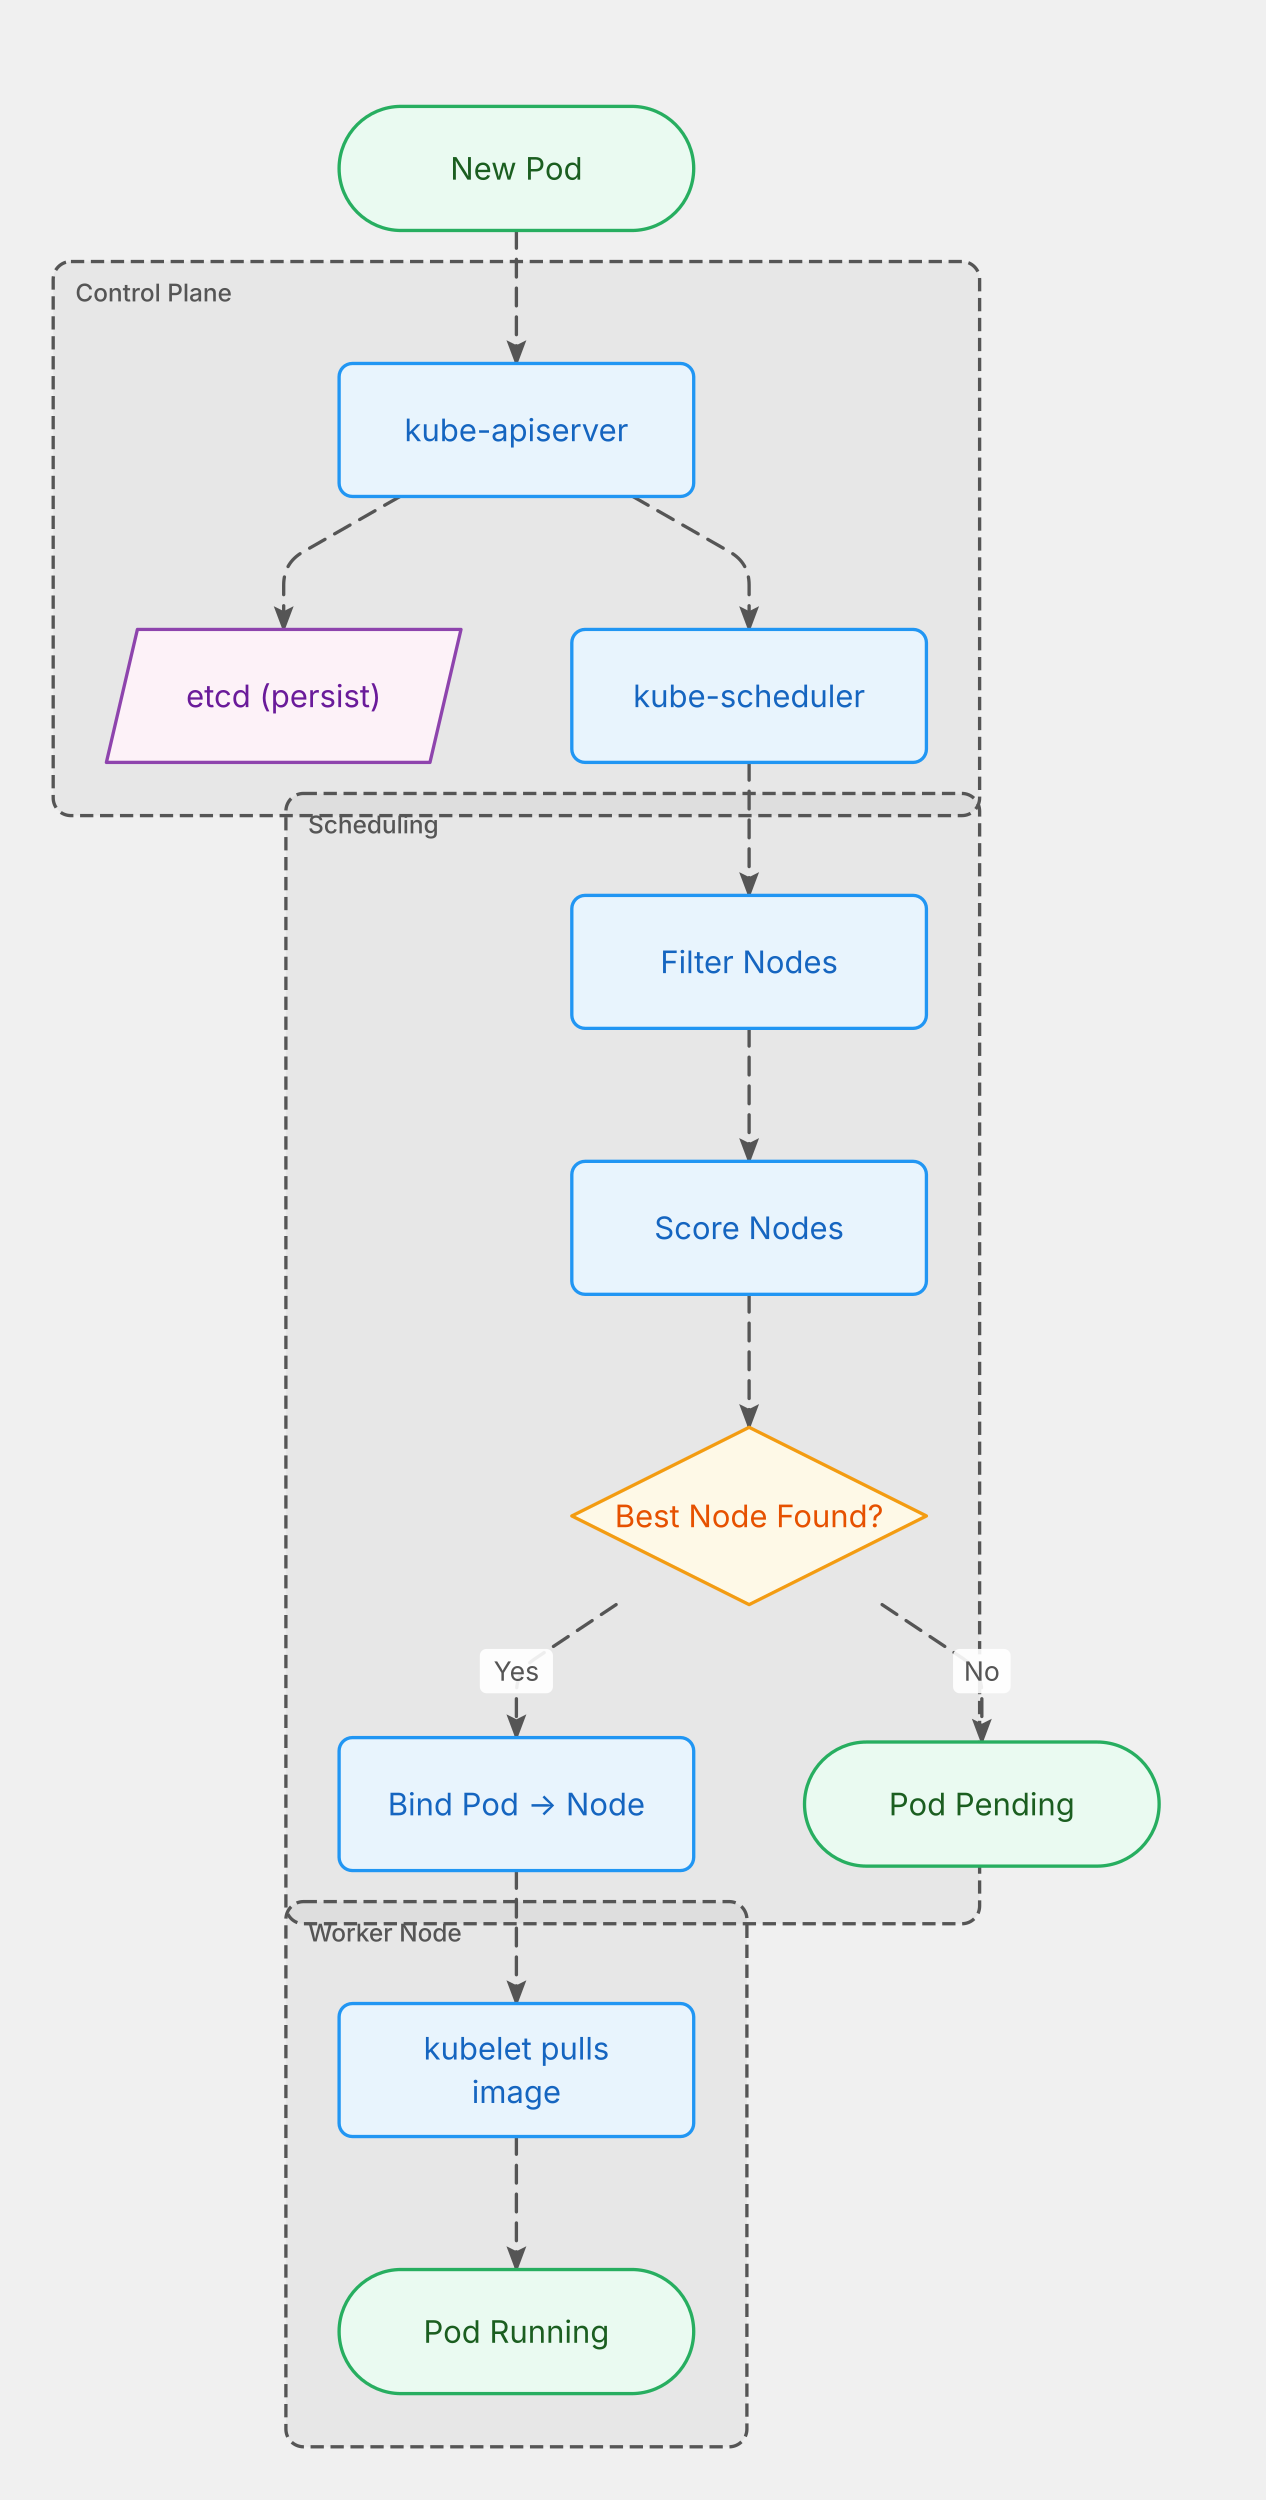
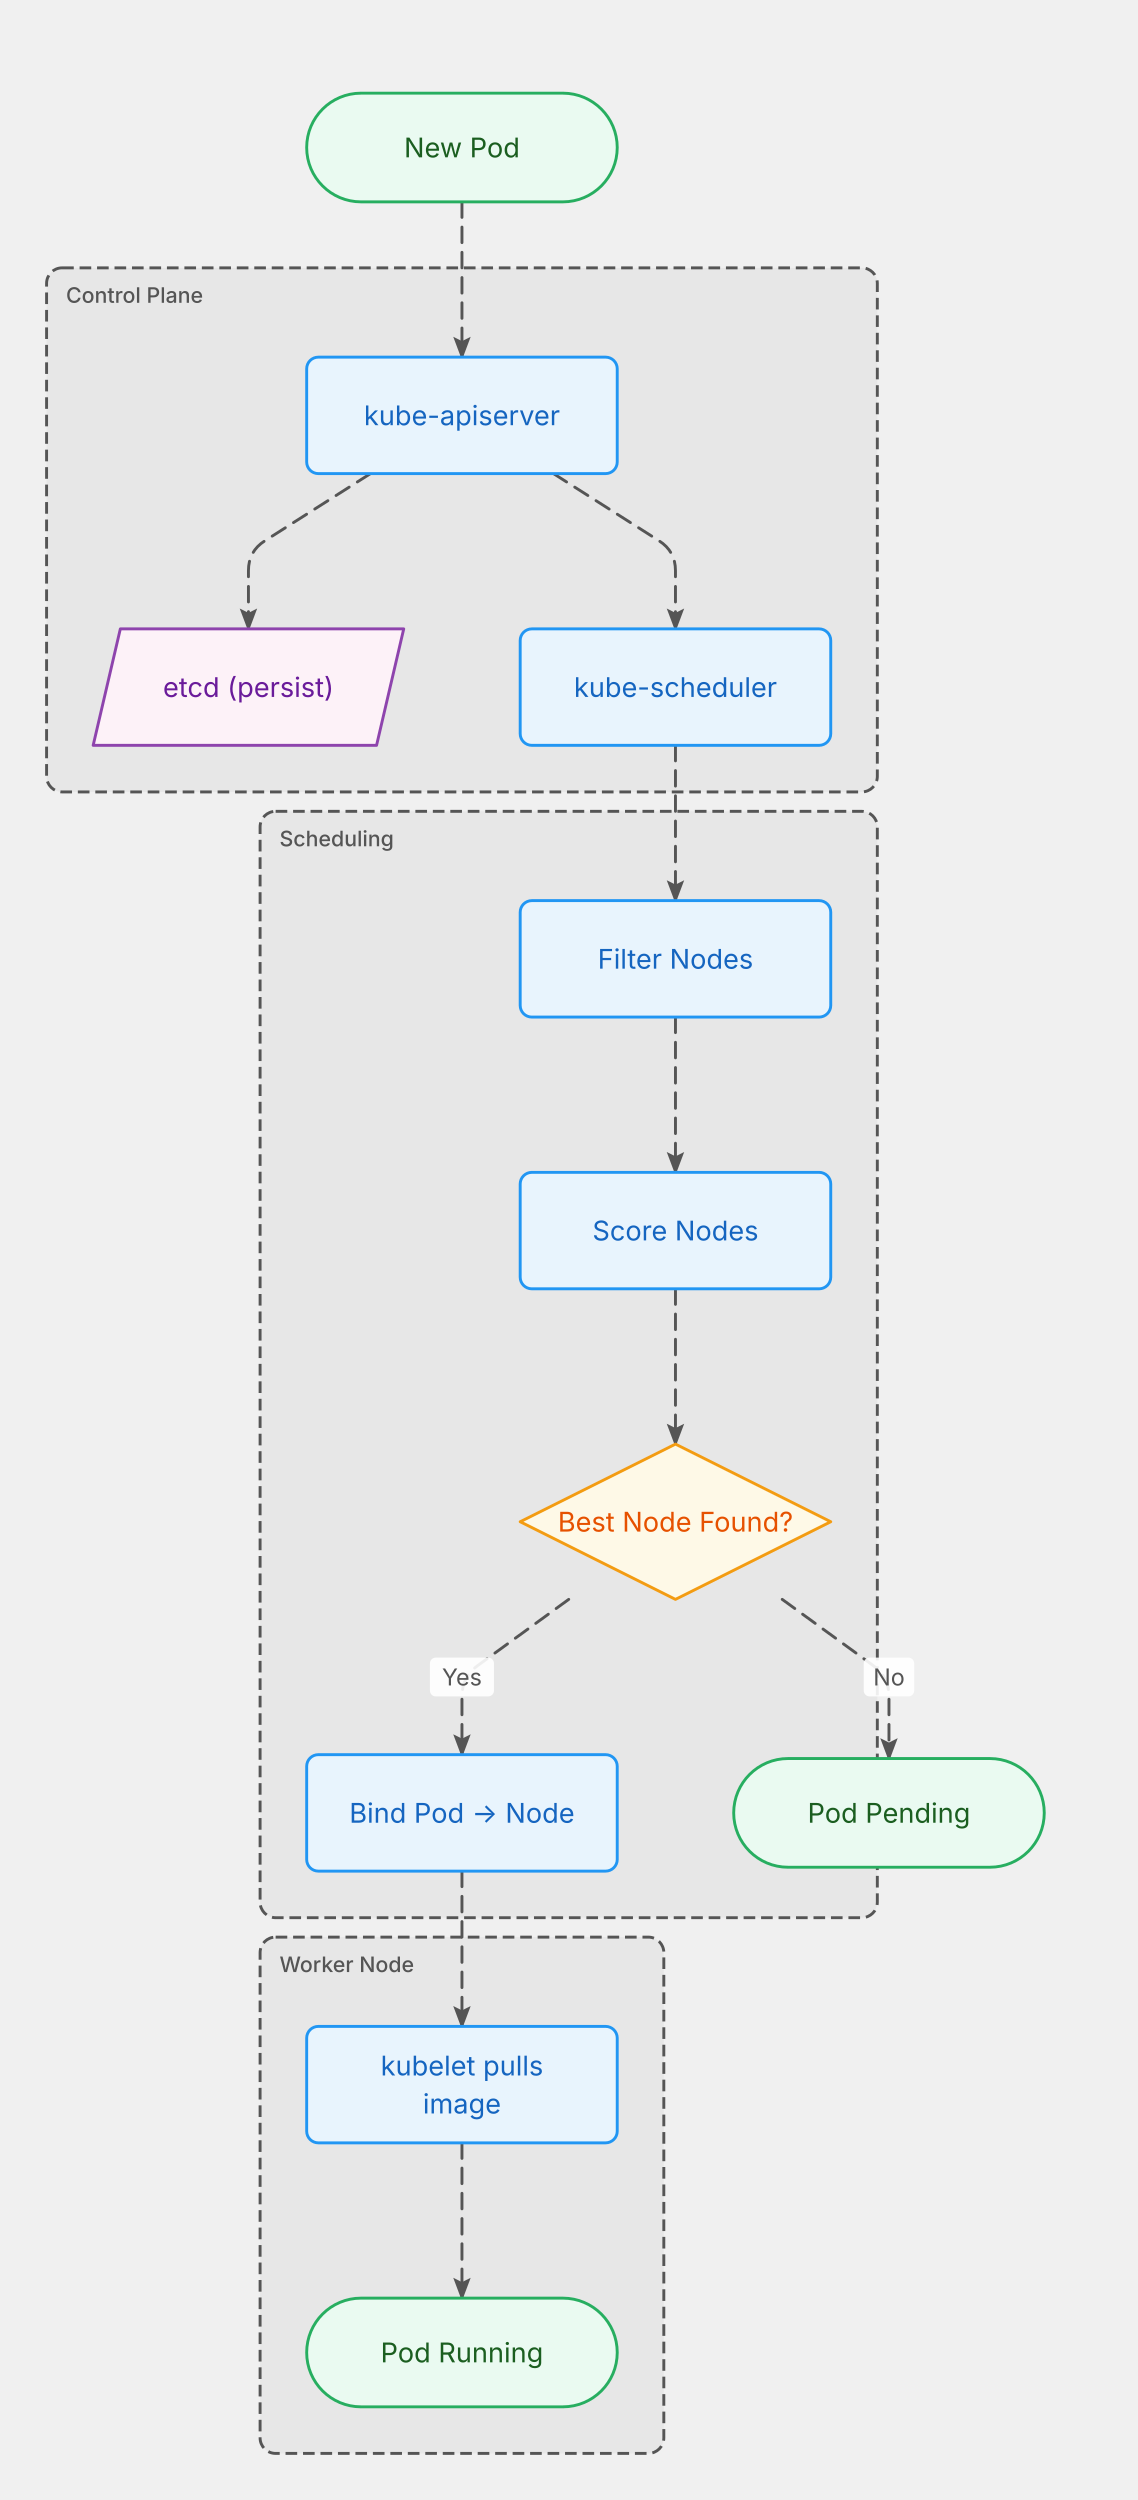
- <svg xmlns="http://www.w3.org/2000/svg" width="571" height="1128" viewBox="-28 -28 571 1128">
+ <svg xmlns="http://www.w3.org/2000/svg" width="586" height="1288" viewBox="-28 -28 586 1288">
  <defs>
    <marker id="arrowhead" markerWidth="8" markerHeight="6" refX="7" refY="3" orient="auto" markerUnits="strokeWidth">
      <polygon points="0 0, 8 3, 0 6, 1.5 3" fill="#555555" />
    </marker>
    <style>
      @keyframes ai-fc-flow { to { stroke-dashoffset: -26; } }
      .ai-fc-edge { animation: ai-fc-flow 1.2s linear infinite; }
    </style>
  </defs>
  <g class="flowchart">
    <g class="group" data-id="control">
-       <rect x="-4" y="90" width="418" height="250" rx="8" fill="rgba(85,85,85,0.06)" stroke="#555555" stroke-width="1.5" stroke-dasharray="6 3" />
-       <text x="6" y="108" font-family="Inter, system-ui, -apple-system, sans-serif" font-size="11" fill="#555555" font-weight="500">Control Plane</text>
+       <rect x="-4" y="110" width="428" height="270" rx="8" fill="rgba(85,85,85,0.06)" stroke="#555555" stroke-width="1.5" stroke-dasharray="6 3" />
+       <text x="6" y="128" font-family="Inter, system-ui, -apple-system, sans-serif" font-size="11" fill="#555555" font-weight="500">Control Plane</text>
    </g>
    <g class="group" data-id="sched">
-       <rect x="101" y="330" width="313" height="510" rx="8" fill="rgba(85,85,85,0.06)" stroke="#555555" stroke-width="1.5" stroke-dasharray="6 3" />
-       <text x="111" y="348" font-family="Inter, system-ui, -apple-system, sans-serif" font-size="11" fill="#555555" font-weight="500">Scheduling</text>
+       <rect x="106" y="390" width="318" height="570" rx="8" fill="rgba(85,85,85,0.06)" stroke="#555555" stroke-width="1.5" stroke-dasharray="6 3" />
+       <text x="116" y="408" font-family="Inter, system-ui, -apple-system, sans-serif" font-size="11" fill="#555555" font-weight="500">Scheduling</text>
    </g>
    <g class="group" data-id="node">
-       <rect x="101" y="830" width="208" height="246" rx="8" fill="rgba(85,85,85,0.06)" stroke="#555555" stroke-width="1.5" stroke-dasharray="6 3" />
-       <text x="111" y="848" font-family="Inter, system-ui, -apple-system, sans-serif" font-size="11" fill="#555555" font-weight="500">Worker Node</text>
+       <rect x="106" y="970" width="208" height="266" rx="8" fill="rgba(85,85,85,0.06)" stroke="#555555" stroke-width="1.5" stroke-dasharray="6 3" />
+       <text x="116" y="988" font-family="Inter, system-ui, -apple-system, sans-serif" font-size="11" fill="#555555" font-weight="500">Worker Node</text>
    </g>
    <g class="edge" data-from="pod" data-to="apiserver">
-       <path d="M205,76 L205,96 Q205,106 205,116 L205,136" fill="none" stroke="#555555" stroke-width="1.5" stroke-linecap="round" stroke-linejoin="round" stroke-dasharray="8 5" class="ai-fc-edge" marker-end="url(#arrowhead)" />
+       <path d="M210,76 L210,106 Q210,116 210,126 L210,156" fill="none" stroke="#555555" stroke-width="1.5" stroke-linecap="round" stroke-linejoin="round" stroke-dasharray="8 5" class="ai-fc-edge" marker-end="url(#arrowhead)" />
    </g>
    <g class="edge" data-from="apiserver" data-to="etcd">
-       <path d="M152.5,196 L108.682,221.039 Q100,226 100,236 L100,256" fill="none" stroke="#555555" stroke-width="1.5" stroke-linecap="round" stroke-linejoin="round" stroke-dasharray="8 5" class="ai-fc-edge" marker-end="url(#arrowhead)" />
+       <path d="M162.857,216 L108.437,250.631 Q100,256 100,266 L100,296" fill="none" stroke="#555555" stroke-width="1.5" stroke-linecap="round" stroke-linejoin="round" stroke-dasharray="8 5" class="ai-fc-edge" marker-end="url(#arrowhead)" />
    </g>
    <g class="edge" data-from="apiserver" data-to="scheduler">
-       <path d="M257.5,196 L301.318,221.039 Q310,226 310,236 L310,256" fill="none" stroke="#555555" stroke-width="1.5" stroke-linecap="round" stroke-linejoin="round" stroke-dasharray="8 5" class="ai-fc-edge" marker-end="url(#arrowhead)" />
+       <path d="M257.143,216 L311.563,250.631 Q320,256 320,266 L320,296" fill="none" stroke="#555555" stroke-width="1.5" stroke-linecap="round" stroke-linejoin="round" stroke-dasharray="8 5" class="ai-fc-edge" marker-end="url(#arrowhead)" />
    </g>
    <g class="edge" data-from="scheduler" data-to="filter">
-       <path d="M310,316 L310,336 Q310,346 310,356 L310,376" fill="none" stroke="#555555" stroke-width="1.5" stroke-linecap="round" stroke-linejoin="round" stroke-dasharray="8 5" class="ai-fc-edge" marker-end="url(#arrowhead)" />
+       <path d="M320,356 L320,386 Q320,396 320,406 L320,436" fill="none" stroke="#555555" stroke-width="1.5" stroke-linecap="round" stroke-linejoin="round" stroke-dasharray="8 5" class="ai-fc-edge" marker-end="url(#arrowhead)" />
    </g>
    <g class="edge" data-from="filter" data-to="score">
-       <path d="M310,436 L310,456 Q310,466 310,476 L310,496" fill="none" stroke="#555555" stroke-width="1.5" stroke-linecap="round" stroke-linejoin="round" stroke-dasharray="8 5" class="ai-fc-edge" marker-end="url(#arrowhead)" />
+       <path d="M320,496 L320,526 Q320,536 320,546 L320,576" fill="none" stroke="#555555" stroke-width="1.5" stroke-linecap="round" stroke-linejoin="round" stroke-dasharray="8 5" class="ai-fc-edge" marker-end="url(#arrowhead)" />
    </g>
    <g class="edge" data-from="score" data-to="best_node">
-       <path d="M310,556 L310,576 Q310,586 310,596 L310,616" fill="none" stroke="#555555" stroke-width="1.5" stroke-linecap="round" stroke-linejoin="round" stroke-dasharray="8 5" class="ai-fc-edge" marker-end="url(#arrowhead)" />
+       <path d="M320,636 L320,666 Q320,676 320,686 L320,716" fill="none" stroke="#555555" stroke-width="1.5" stroke-linecap="round" stroke-linejoin="round" stroke-dasharray="8 5" class="ai-fc-edge" marker-end="url(#arrowhead)" />
    </g>
    <g class="edge" data-from="best_node" data-to="bind">
-       <path d="M250,696 L213.321,720.453 Q205,726 205,736 L205,756" fill="none" stroke="#555555" stroke-width="1.5" stroke-linecap="round" stroke-linejoin="round" stroke-dasharray="8 5" class="ai-fc-edge" marker-end="url(#arrowhead)" />
-       <rect x="188.5" y="716" width="33" height="20" fill="white" rx="3" opacity="0.9" />
-       <text x="205" y="726" text-anchor="middle" dominant-baseline="middle" font-family="Inter, system-ui, -apple-system, sans-serif" font-size="12" fill="#555555">Yes</text>
+       <path d="M265,796 L218.087,830.118 Q210,836 210,846 L210,876" fill="none" stroke="#555555" stroke-width="1.5" stroke-linecap="round" stroke-linejoin="round" stroke-dasharray="8 5" class="ai-fc-edge" marker-end="url(#arrowhead)" />
+       <rect x="193.5" y="826" width="33" height="20" fill="white" rx="3" opacity="0.9" />
+       <text x="210" y="836" text-anchor="middle" dominant-baseline="middle" font-family="Inter, system-ui, -apple-system, sans-serif" font-size="12" fill="#555555">Yes</text>
    </g>
    <g class="edge" data-from="best_node" data-to="pending">
-       <path d="M370,696 L406.679,720.453 Q415,726 415,736 L415,758" fill="none" stroke="#555555" stroke-width="1.5" stroke-linecap="round" stroke-linejoin="round" stroke-dasharray="8 5" class="ai-fc-edge" marker-end="url(#arrowhead)" />
-       <rect x="402" y="716" width="26" height="20" fill="white" rx="3" opacity="0.9" />
-       <text x="415" y="726" text-anchor="middle" dominant-baseline="middle" font-family="Inter, system-ui, -apple-system, sans-serif" font-size="12" fill="#555555">No</text>
+       <path d="M375,796 L421.913,830.118 Q430,836 430,846 L430,878" fill="none" stroke="#555555" stroke-width="1.5" stroke-linecap="round" stroke-linejoin="round" stroke-dasharray="8 5" class="ai-fc-edge" marker-end="url(#arrowhead)" />
+       <rect x="417" y="826" width="26" height="20" fill="white" rx="3" opacity="0.9" />
+       <text x="430" y="836" text-anchor="middle" dominant-baseline="middle" font-family="Inter, system-ui, -apple-system, sans-serif" font-size="12" fill="#555555">No</text>
    </g>
    <g class="edge" data-from="bind" data-to="kubelet">
-       <path d="M205,816 L205,836 Q205,846 205,856 L205,876" fill="none" stroke="#555555" stroke-width="1.5" stroke-linecap="round" stroke-linejoin="round" stroke-dasharray="8 5" class="ai-fc-edge" marker-end="url(#arrowhead)" />
+       <path d="M210,936 L210,966 Q210,976 210,986 L210,1016" fill="none" stroke="#555555" stroke-width="1.5" stroke-linecap="round" stroke-linejoin="round" stroke-dasharray="8 5" class="ai-fc-edge" marker-end="url(#arrowhead)" />
    </g>
    <g class="edge" data-from="kubelet" data-to="running">
-       <path d="M205,936 L205,956 Q205,966 205,976 L205,996" fill="none" stroke="#555555" stroke-width="1.5" stroke-linecap="round" stroke-linejoin="round" stroke-dasharray="8 5" class="ai-fc-edge" marker-end="url(#arrowhead)" />
+       <path d="M210,1076 L210,1106 Q210,1116 210,1126 L210,1156" fill="none" stroke="#555555" stroke-width="1.5" stroke-linecap="round" stroke-linejoin="round" stroke-dasharray="8 5" class="ai-fc-edge" marker-end="url(#arrowhead)" />
    </g>
    <g class="node node-terminal" data-id="pod">
-       <rect x="125" y="20" width="160" height="56" rx="28" ry="28" fill="#eafaf1" stroke="#27ae60" stroke-width="1.5" />
-       <text x="205" y="48" text-anchor="middle" dominant-baseline="middle" font-family="Inter, system-ui, -apple-system, sans-serif" font-size="14" fill="#1b5e20">New Pod</text>
+       <rect x="130" y="20" width="160" height="56" rx="28" ry="28" fill="#eafaf1" stroke="#27ae60" stroke-width="1.5" />
+       <text x="210" y="48" text-anchor="middle" dominant-baseline="middle" font-family="Inter, system-ui, -apple-system, sans-serif" font-size="14" fill="#1b5e20">New Pod</text>
    </g>
    <g class="node node-process" data-id="apiserver">
-       <rect x="125" y="136" width="160" height="60" rx="6" ry="6" fill="#e8f4fd" stroke="#2196f3" stroke-width="1.5" />
-       <text x="205" y="166" text-anchor="middle" dominant-baseline="middle" font-family="Inter, system-ui, -apple-system, sans-serif" font-size="14" fill="#1565c0">kube-apiserver</text>
+       <rect x="130" y="156" width="160" height="60" rx="6" ry="6" fill="#e8f4fd" stroke="#2196f3" stroke-width="1.5" />
+       <text x="210" y="186" text-anchor="middle" dominant-baseline="middle" font-family="Inter, system-ui, -apple-system, sans-serif" font-size="14" fill="#1565c0">kube-apiserver</text>
    </g>
    <g class="node node-io" data-id="etcd">
-       <polygon points="34,256 180,256 166,316 20,316" fill="#fdf2f8" stroke="#8e44ad" stroke-width="1.5" stroke-linejoin="round" />
-       <text x="100" y="286" text-anchor="middle" dominant-baseline="middle" font-family="Inter, system-ui, -apple-system, sans-serif" font-size="14" fill="#6a1b9a">etcd (persist)</text>
+       <polygon points="34,296 180,296 166,356 20,356" fill="#fdf2f8" stroke="#8e44ad" stroke-width="1.5" stroke-linejoin="round" />
+       <text x="100" y="326" text-anchor="middle" dominant-baseline="middle" font-family="Inter, system-ui, -apple-system, sans-serif" font-size="14" fill="#6a1b9a">etcd (persist)</text>
    </g>
    <g class="node node-process" data-id="scheduler">
-       <rect x="230" y="256" width="160" height="60" rx="6" ry="6" fill="#e8f4fd" stroke="#2196f3" stroke-width="1.5" />
-       <text x="310" y="286" text-anchor="middle" dominant-baseline="middle" font-family="Inter, system-ui, -apple-system, sans-serif" font-size="14" fill="#1565c0">kube-scheduler</text>
+       <rect x="240" y="296" width="160" height="60" rx="6" ry="6" fill="#e8f4fd" stroke="#2196f3" stroke-width="1.5" />
+       <text x="320" y="326" text-anchor="middle" dominant-baseline="middle" font-family="Inter, system-ui, -apple-system, sans-serif" font-size="14" fill="#1565c0">kube-scheduler</text>
    </g>
    <g class="node node-process" data-id="filter">
-       <rect x="230" y="376" width="160" height="60" rx="6" ry="6" fill="#e8f4fd" stroke="#2196f3" stroke-width="1.5" />
-       <text x="310" y="406" text-anchor="middle" dominant-baseline="middle" font-family="Inter, system-ui, -apple-system, sans-serif" font-size="14" fill="#1565c0">Filter Nodes</text>
+       <rect x="240" y="436" width="160" height="60" rx="6" ry="6" fill="#e8f4fd" stroke="#2196f3" stroke-width="1.5" />
+       <text x="320" y="466" text-anchor="middle" dominant-baseline="middle" font-family="Inter, system-ui, -apple-system, sans-serif" font-size="14" fill="#1565c0">Filter Nodes</text>
    </g>
    <g class="node node-process" data-id="score">
-       <rect x="230" y="496" width="160" height="60" rx="6" ry="6" fill="#e8f4fd" stroke="#2196f3" stroke-width="1.5" />
-       <text x="310" y="526" text-anchor="middle" dominant-baseline="middle" font-family="Inter, system-ui, -apple-system, sans-serif" font-size="14" fill="#1565c0">Score Nodes</text>
+       <rect x="240" y="576" width="160" height="60" rx="6" ry="6" fill="#e8f4fd" stroke="#2196f3" stroke-width="1.5" />
+       <text x="320" y="606" text-anchor="middle" dominant-baseline="middle" font-family="Inter, system-ui, -apple-system, sans-serif" font-size="14" fill="#1565c0">Score Nodes</text>
    </g>
    <g class="node node-decision" data-id="best_node">
-       <polygon points="310,616 390,656 310,696 230,656" fill="#fef9e7" stroke="#f39c12" stroke-width="1.5" stroke-linejoin="round" />
-       <text x="310" y="656" text-anchor="middle" dominant-baseline="middle" font-family="Inter, system-ui, -apple-system, sans-serif" font-size="14" fill="#e65100">Best Node Found?</text>
+       <polygon points="320,716 400,756 320,796 240,756" fill="#fef9e7" stroke="#f39c12" stroke-width="1.5" stroke-linejoin="round" />
+       <text x="320" y="756" text-anchor="middle" dominant-baseline="middle" font-family="Inter, system-ui, -apple-system, sans-serif" font-size="14" fill="#e65100">Best Node Found?</text>
    </g>
    <g class="node node-process" data-id="bind">
-       <rect x="125" y="756" width="160" height="60" rx="6" ry="6" fill="#e8f4fd" stroke="#2196f3" stroke-width="1.5" />
-       <text x="205" y="786" text-anchor="middle" dominant-baseline="middle" font-family="Inter, system-ui, -apple-system, sans-serif" font-size="14" fill="#1565c0">Bind Pod → Node</text>
+       <rect x="130" y="876" width="160" height="60" rx="6" ry="6" fill="#e8f4fd" stroke="#2196f3" stroke-width="1.5" />
+       <text x="210" y="906" text-anchor="middle" dominant-baseline="middle" font-family="Inter, system-ui, -apple-system, sans-serif" font-size="14" fill="#1565c0">Bind Pod → Node</text>
    </g>
    <g class="node node-process" data-id="kubelet">
-       <rect x="125" y="876" width="160" height="60" rx="6" ry="6" fill="#e8f4fd" stroke="#2196f3" stroke-width="1.5" />
-       <text x="205" y="896.2" text-anchor="middle" dominant-baseline="middle" font-family="Inter, system-ui, -apple-system, sans-serif" font-size="14" fill="#1565c0">kubelet pulls</text>
-       <text x="205" y="915.8" text-anchor="middle" dominant-baseline="middle" font-family="Inter, system-ui, -apple-system, sans-serif" font-size="14" fill="#1565c0">image</text>
+       <rect x="130" y="1016" width="160" height="60" rx="6" ry="6" fill="#e8f4fd" stroke="#2196f3" stroke-width="1.5" />
+       <text x="210" y="1036.2" text-anchor="middle" dominant-baseline="middle" font-family="Inter, system-ui, -apple-system, sans-serif" font-size="14" fill="#1565c0">kubelet pulls</text>
+       <text x="210" y="1055.8" text-anchor="middle" dominant-baseline="middle" font-family="Inter, system-ui, -apple-system, sans-serif" font-size="14" fill="#1565c0">image</text>
    </g>
    <g class="node node-terminal" data-id="running">
-       <rect x="125" y="996" width="160" height="56" rx="28" ry="28" fill="#eafaf1" stroke="#27ae60" stroke-width="1.5" />
-       <text x="205" y="1024" text-anchor="middle" dominant-baseline="middle" font-family="Inter, system-ui, -apple-system, sans-serif" font-size="14" fill="#1b5e20">Pod Running</text>
+       <rect x="130" y="1156" width="160" height="56" rx="28" ry="28" fill="#eafaf1" stroke="#27ae60" stroke-width="1.5" />
+       <text x="210" y="1184" text-anchor="middle" dominant-baseline="middle" font-family="Inter, system-ui, -apple-system, sans-serif" font-size="14" fill="#1b5e20">Pod Running</text>
    </g>
    <g class="node node-terminal" data-id="pending">
-       <rect x="335" y="758" width="160" height="56" rx="28" ry="28" fill="#eafaf1" stroke="#27ae60" stroke-width="1.5" />
-       <text x="415" y="786" text-anchor="middle" dominant-baseline="middle" font-family="Inter, system-ui, -apple-system, sans-serif" font-size="14" fill="#1b5e20">Pod Pending</text>
+       <rect x="350" y="878" width="160" height="56" rx="28" ry="28" fill="#eafaf1" stroke="#27ae60" stroke-width="1.5" />
+       <text x="430" y="906" text-anchor="middle" dominant-baseline="middle" font-family="Inter, system-ui, -apple-system, sans-serif" font-size="14" fill="#1b5e20">Pod Pending</text>
    </g>
  </g>
</svg>
